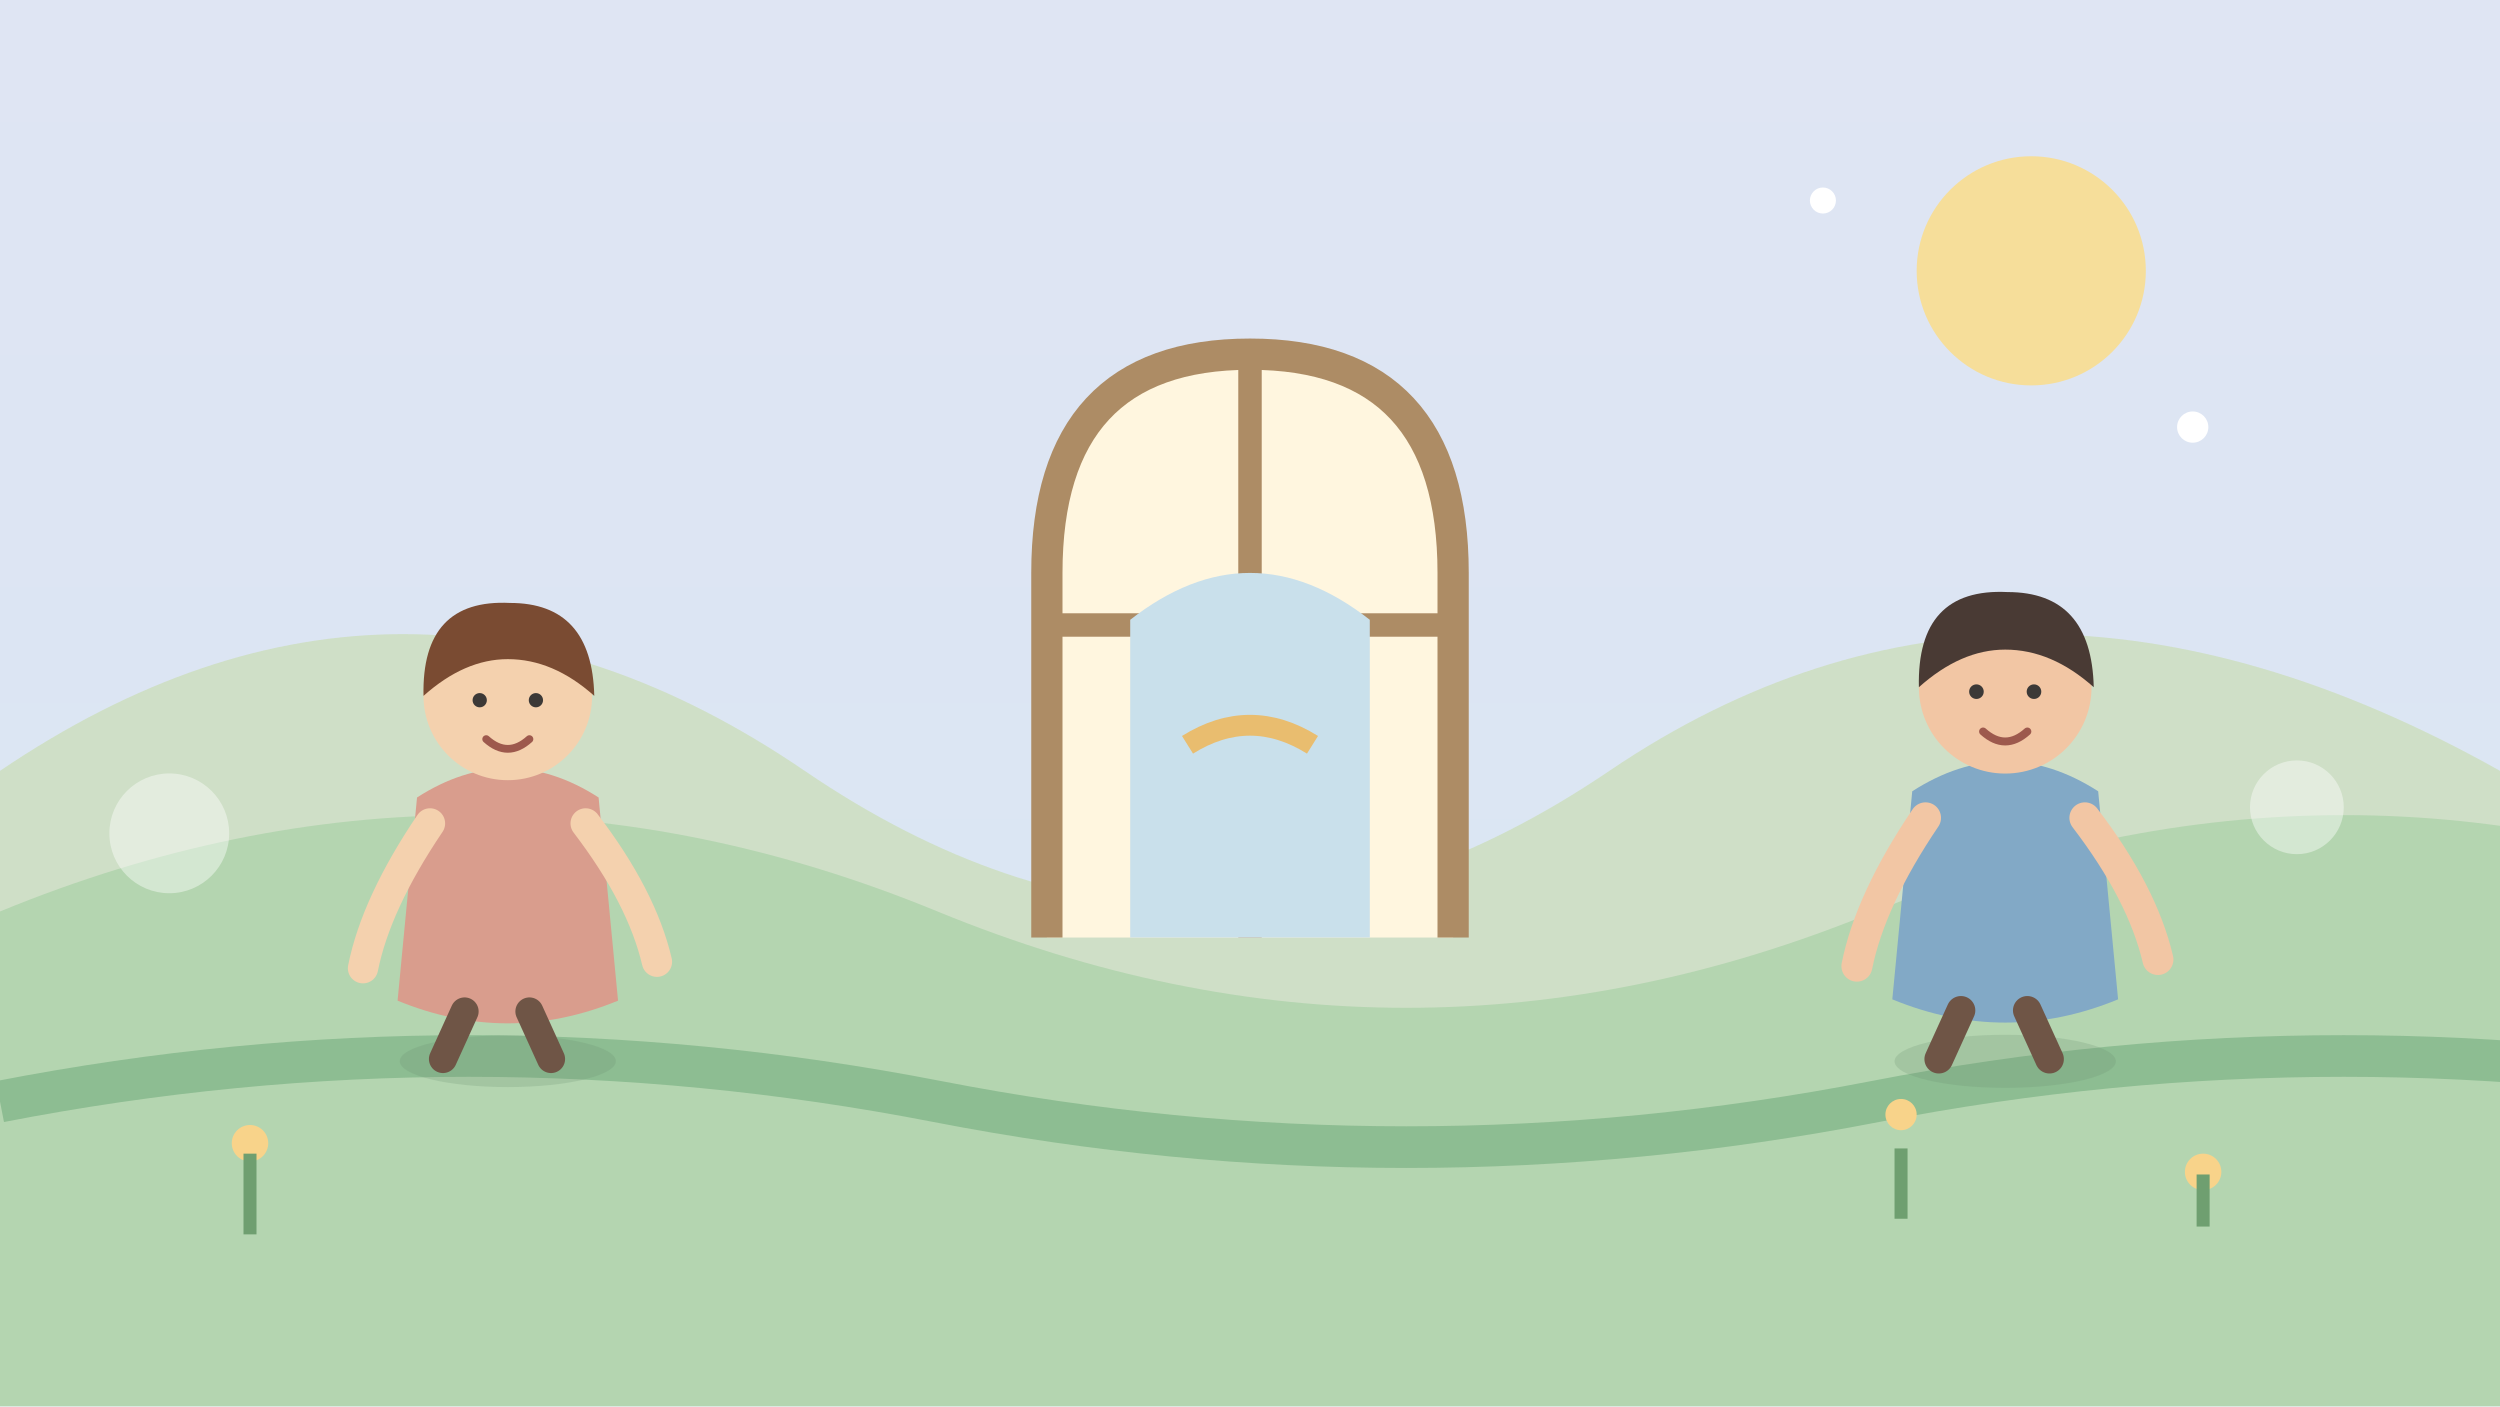
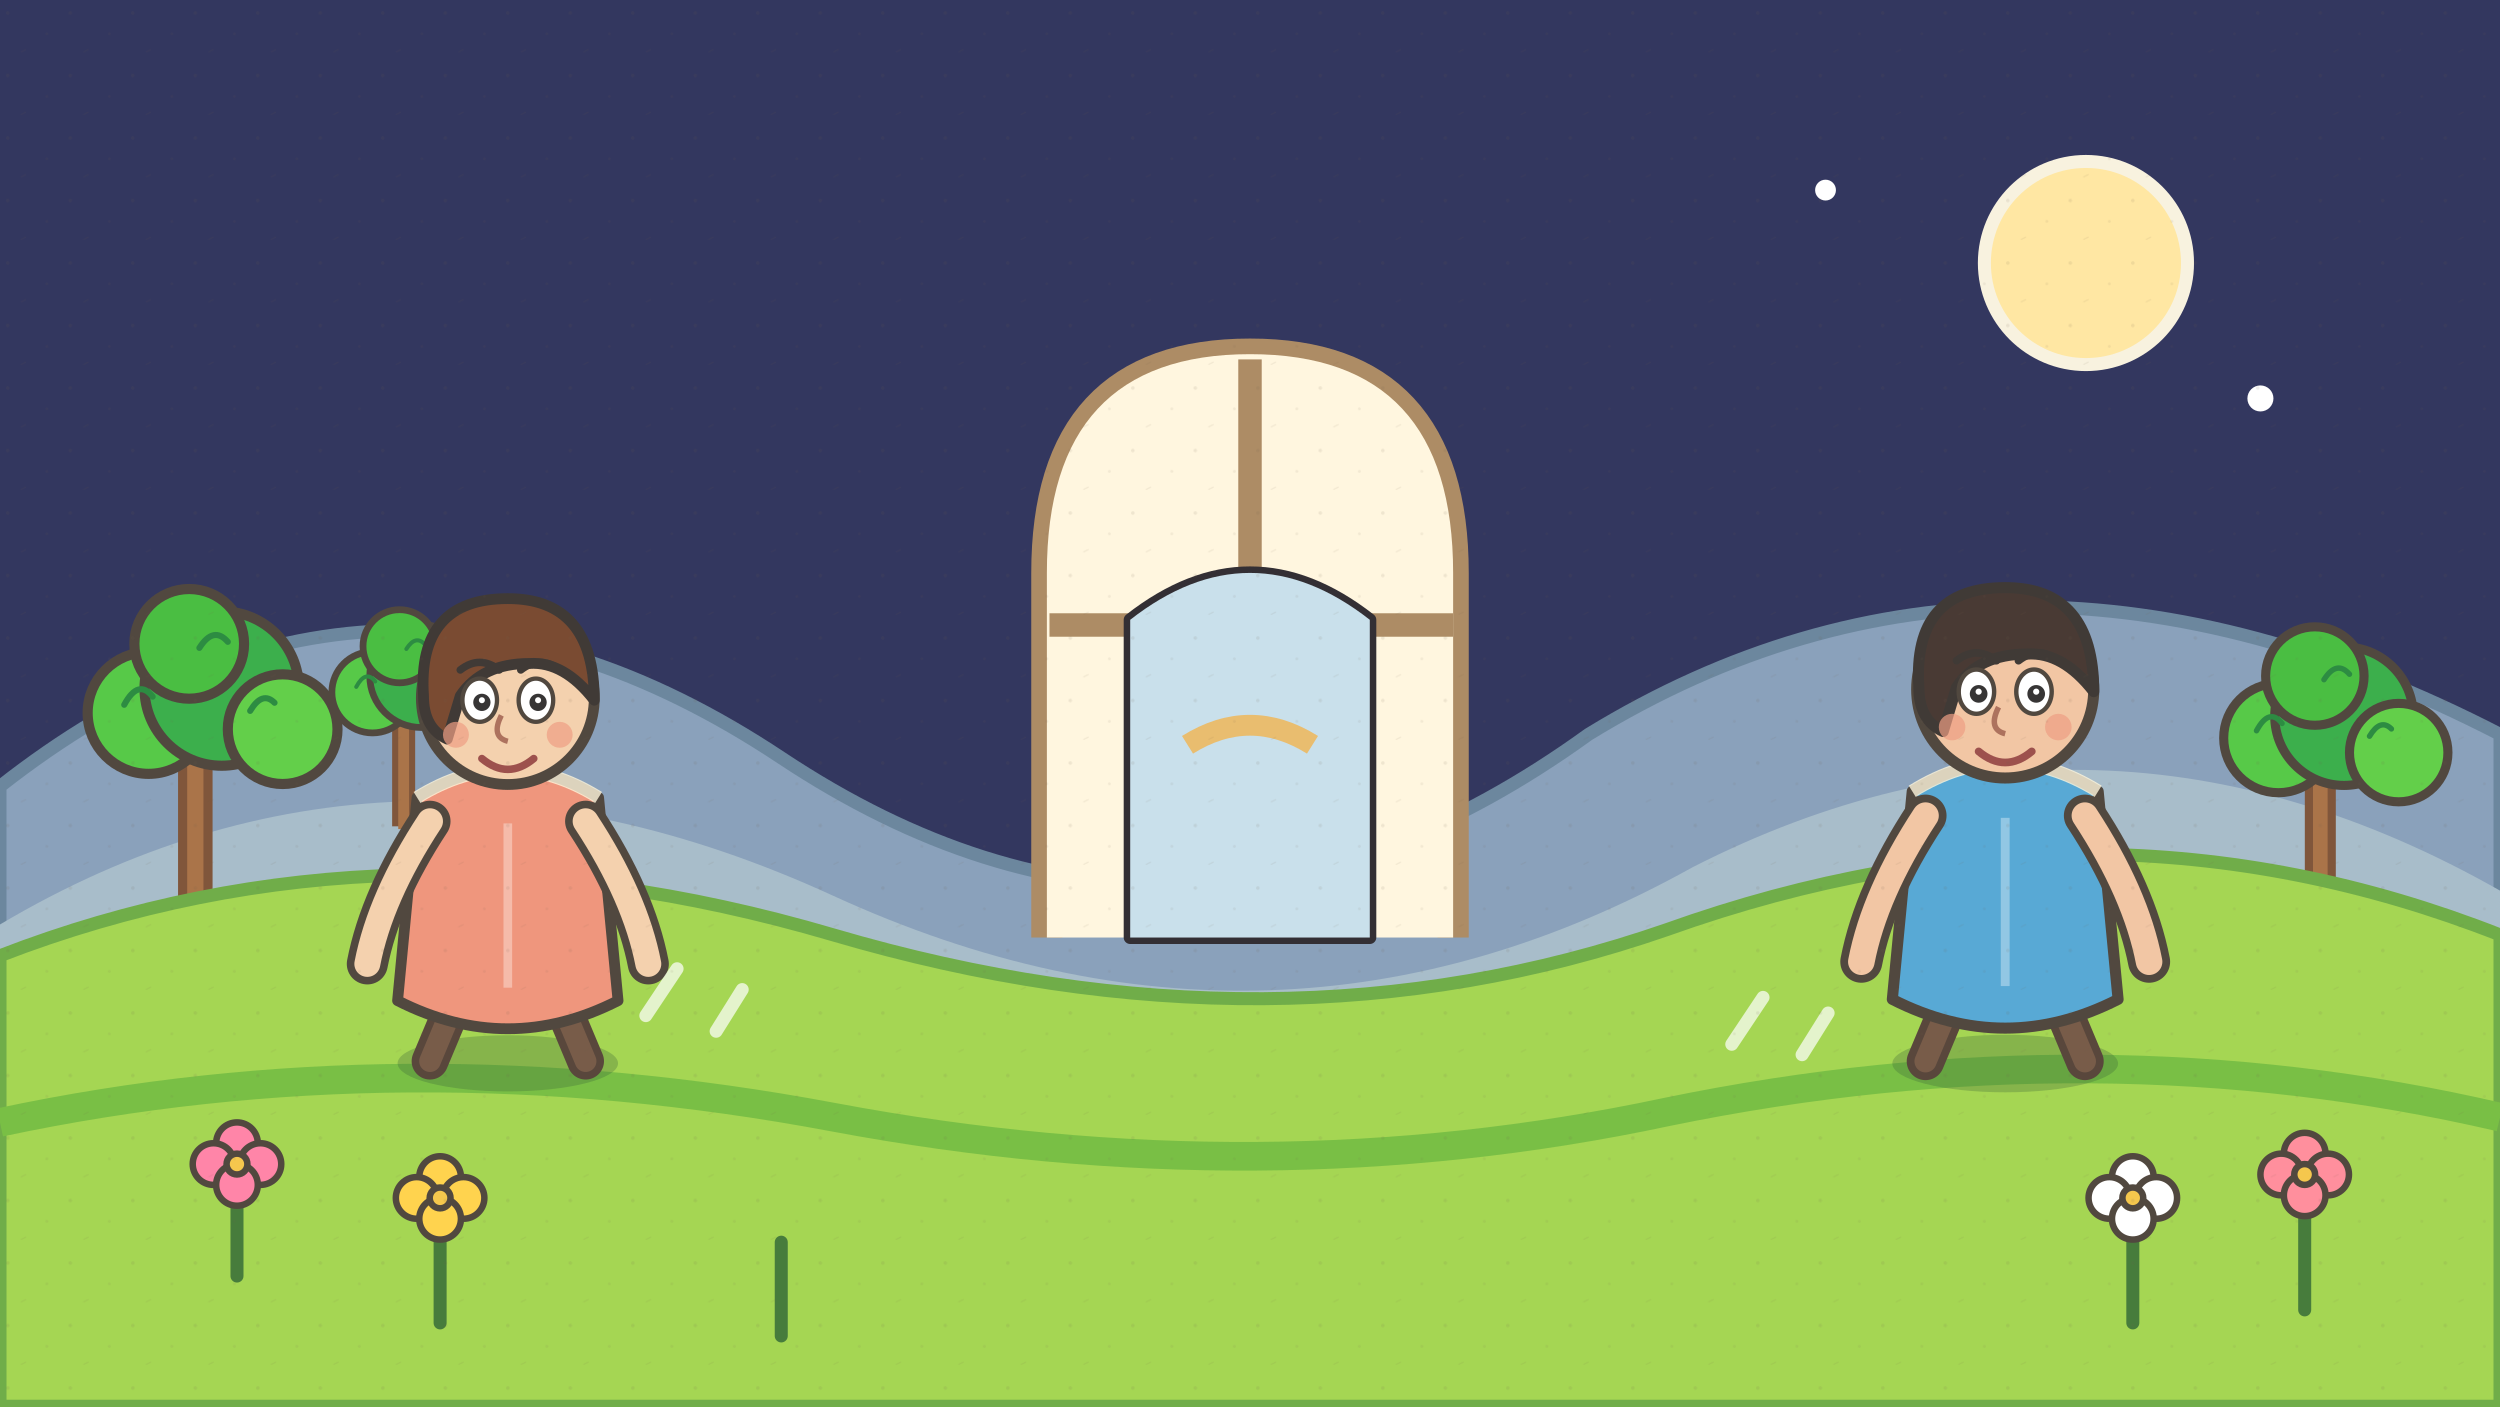
<svg xmlns="http://www.w3.org/2000/svg" viewBox="0 0 960 540">
  <defs>
-     <linearGradient id="sky" x2="0" y2="1">
-       <stop stop-color="#dfe5f3" />
-       <stop offset="1" stop-color="#d9e6f3" />
-     </linearGradient>
+     <pattern id="paper" width="24" height="24" patternUnits="userSpaceOnUse">
+       <circle cx="3" cy="5" r=".7" fill="#6f5d4b" opacity=".22" />
+       <circle cx="18" cy="13" r=".55" fill="#6f5d4b" opacity=".18" />
+       <path d="M8 20l2-1" stroke="#6f5d4b" stroke-width=".5" opacity=".18" />
+     </pattern>
  </defs>
-   <rect width="960" height="540" fill="url(#sky)" />
-   <circle cx="780" cy="104" r="44" fill="#f6de9a" />
-   <circle cx="700" cy="77" r="5" fill="#fff" />
-   <circle cx="842" cy="164" r="6" fill="#fff" />
-   <path d="M0 296q155-105 309 0t309 0 342 0v137H0z" fill="#c6dbaa" opacity=".6" />
-   <path d="M0 350q180-74 360 0t360 0 360 0v190H0z" fill="#b4d5b0" />
-   <path d="M0 423q180-35 360 0t360 0 360 0" fill="none" stroke="#8dbd92" stroke-width="16" />
-   <g>
-     <path d="M402 360V220q0-84 78-84t78 84v140" fill="#fff6df" stroke="#ad8c65" stroke-width="12" />
-     <path d="M480 138v222m-77-120h155" stroke="#ad8c65" stroke-width="9" />
-     <path d="M434 238q46-36 92 0v122h-92z" fill="#c9e0eb" />
-     <path d="M456 286q24-15 48 0" fill="none" stroke="#e9bd6f" stroke-width="8" />
+   <rect width="960" height="540" fill="#33375f" />
+   <circle cx="801" cy="101" r="39" fill="#ffe7a3" stroke="#f8f2df" stroke-width="5" />
+   <circle cx="701" cy="73" r="4" fill="#fff" />
+   <circle cx="868" cy="153" r="5" fill="#fff" />
+   <path d="M0 302Q145 188 300 291T610 282Q770 184 960 282V423H0Z" fill="#8aa1bb" stroke="#6c879e" stroke-width="5" />
+   <path d="M0 355Q150 266 320 344T650 333Q805 254 960 342V446H0Z" fill="#a8bdca" />
+   <g transform="translate(75 280) scale(0.78)" stroke="#51483f" stroke-width="5" stroke-linejoin="round">
+     <path d="M0 5v86" stroke="#80563b" stroke-width="17" />
+     <path d="M0 6v87" stroke="#aa7449" stroke-width="8" />
+     <circle cx="-23" cy="-8" r="30" fill="#57c948" />
+     <circle cx="13" cy="-20" r="38" fill="#3caf4c" />
+     <circle cx="43" cy="0" r="27" fill="#63cf4a" />
+     <circle cx="-3" cy="-42" r="27" fill="#4abe42" />
+     <path d="M-35-12q7-13 14-4m23-24q7-11 14-3m11 34q6-10 12-4" fill="none" stroke="#2d8c42" stroke-width="3" stroke-linecap="round" />
+   </g>
+   <g transform="translate(891 289) scale(0.7)" stroke="#51483f" stroke-width="5" stroke-linejoin="round">
+     <path d="M0 5v86" stroke="#80563b" stroke-width="17" />
+     <path d="M0 6v87" stroke="#aa7449" stroke-width="8" />
+     <circle cx="-23" cy="-8" r="30" fill="#57c948" />
+     <circle cx="13" cy="-20" r="38" fill="#3caf4c" />
+     <circle cx="43" cy="0" r="27" fill="#63cf4a" />
+     <circle cx="-3" cy="-42" r="27" fill="#4abe42" />
+     <path d="M-35-12q7-13 14-4m23-24q7-11 14-3m11 34q6-10 12-4" fill="none" stroke="#2d8c42" stroke-width="3" stroke-linecap="round" />
+   </g>
+   <g transform="translate(155 270) scale(0.52)" stroke="#51483f" stroke-width="5" stroke-linejoin="round">
+     <path d="M0 5v86" stroke="#80563b" stroke-width="17" />
+     <path d="M0 6v87" stroke="#aa7449" stroke-width="8" />
+     <circle cx="-23" cy="-8" r="30" fill="#57c948" />
+     <circle cx="13" cy="-20" r="38" fill="#3caf4c" />
+     <circle cx="43" cy="0" r="27" fill="#63cf4a" />
+     <circle cx="-3" cy="-42" r="27" fill="#4abe42" />
+     <path d="M-35-12q7-13 14-4m23-24q7-11 14-3m11 34q6-10 12-4" fill="none" stroke="#2d8c42" stroke-width="3" stroke-linecap="round" />
+   </g>
+   <path d="M0 367Q150 309 320 359T640 357Q805 298 960 359V540H0Z" fill="#a5d653" stroke="#70ad49" stroke-width="5" />
+   <path d="M0 431Q155 398 320 429T640 427Q805 393 960 429" fill="none" stroke="#79bf45" stroke-width="11" />
+   <g stroke="#332f34" stroke-width="5" stroke-linejoin="round" paint-order="stroke fill">
+     <g>
+       <path d="M402 360V220q0-84 78-84t78 84v140" fill="#fff6df" stroke="#ad8c65" stroke-width="12" />
+       <path d="M480 138v222m-77-120h155" stroke="#ad8c65" stroke-width="9" />
+       <path d="M434 238q46-36 92 0v122h-92z" fill="#c9e0eb" />
+       <path d="M456 286q24-15 48 0" fill="none" stroke="#e9bd6f" stroke-width="8" />
+     </g>
  </g>
  <g transform="translate(195 405) scale(0.83)">
-     <ellipse cx="0" cy="3" rx="50" ry="12" fill="#698f6f" opacity=".22" />
-     <path d="M-42-119 Q0-146 42-119 L51-25 Q0-4-51-25Z" fill="#d99d8d" />
-     <path d="M-36-107 Q-61-70-67-40 M36-107 Q62-73 69-43" fill="none" stroke="#f4d1ae" stroke-width="14" stroke-linecap="round" />
-     <path d="M-20-20l-10 22m40-22 10 22" fill="none" stroke="#6f5546" stroke-width="13" stroke-linecap="round" />
-     <circle cx="0" cy="-166" r="39" fill="#f4d1ae" />
-     <path d="M-39-166Q-40-211 1-209q38 0 39 43-19-17-40-17-20 0-39 17" fill="#7a4b32" />
-     <circle cx="-13" cy="-164" r="3.3" fill="#3c3937" />
-     <circle cx="13" cy="-164" r="3.3" fill="#3c3937" />
-     <path d="M-10-146q10 9 20 0" fill="none" stroke="#9d594d" stroke-width="3.6" stroke-linecap="round" />
+     <ellipse cx="0" cy="4" rx="51" ry="13" fill="#365d36" opacity=".28" />
+     <path d="M-23-28l-13 31m59-31L36 3" fill="none" stroke="#59473c" stroke-width="17" stroke-linecap="round" />
+     <path d="M-23-28l-13 31m59-31L36 3" fill="none" stroke="#785c49" stroke-width="10" stroke-linecap="round" />
+     <path d="M-42-119Q0-145 42-119L51-25Q0 1-51-25Z" fill="#ef967d" stroke="#51483f" stroke-width="5" stroke-linejoin="round" />
+     <path d="M-36-108Q-59-73-65-42M36-108Q59-73 65-42" fill="none" stroke="#51483f" stroke-width="19" stroke-linecap="round" />
+     <path d="M-36-108Q-59-73-65-42M36-108Q59-73 65-42" fill="none" stroke="#f4d1ae" stroke-width="12" stroke-linecap="round" />
+     <path d="M-42-119Q0-145 42-119" fill="none" stroke="#fff6dc" stroke-width="6" opacity=".8" />
+     <circle cx="0" cy="-165" r="40" fill="#f4d1ae" stroke="#51483f" stroke-width="5" />
+     <path d="M-39-166Q-42-211 0-211Q40-211 40-164Q26-182 10-181Q-12-181-22-166L-28-146Q-39-151-39-166Z" fill="#7a4b32" stroke="#403a36" stroke-width="5" stroke-linejoin="round" />
+     <ellipse cx="-13" cy="-164" rx="8" ry="10" fill="#fff" stroke="#51483f" stroke-width="2" />
+     <ellipse cx="13" cy="-164" rx="8" ry="10" fill="#fff" stroke="#51483f" stroke-width="2" />
+     <circle cx="-12" cy="-163" r="4" fill="#373535" />
+     <circle cx="14" cy="-163" r="4" fill="#373535" />
+     <circle cx="-12" cy="-164" r="1.4" fill="#fff" />
+     <circle cx="14" cy="-164" r="1.4" fill="#fff" />
+     <path d="M-22-178q9-7 18 0m10 0q9-7 18 0" fill="none" stroke="#403a36" stroke-width="3.5" stroke-linecap="round" />
+     <path d="M-3-157q-5 10 3 12" fill="none" stroke="#ad725e" stroke-width="2.5" />
+     <circle cx="-24" cy="-148" r="6" fill="#ee9e83" opacity=".7" />
+     <circle cx="24" cy="-148" r="6" fill="#ee9e83" opacity=".7" />
+     <path d="M-12-137Q0-127 12-137" fill="none" stroke="#9d514d" stroke-width="3.5" stroke-linecap="round" />
+     <path d="M0-107v76" stroke="#fff" stroke-width="4" opacity=".35" />
  </g>
  <g transform="translate(770 405) scale(0.85)">
-     <ellipse cx="0" cy="3" rx="50" ry="12" fill="#698f6f" opacity=".22" />
-     <path d="M-42-119 Q0-146 42-119 L51-25 Q0-4-51-25Z" fill="#82a9c6" />
-     <path d="M-36-107 Q-61-70-67-40 M36-107 Q62-73 69-43" fill="none" stroke="#f2c6a4" stroke-width="14" stroke-linecap="round" />
-     <path d="M-20-20l-10 22m40-22 10 22" fill="none" stroke="#6f5546" stroke-width="13" stroke-linecap="round" />
-     <circle cx="0" cy="-166" r="39" fill="#f2c6a4" />
-     <path d="M-39-166Q-40-211 1-209q38 0 39 43-19-17-40-17-20 0-39 17" fill="#493a34" />
-     <circle cx="-13" cy="-164" r="3.3" fill="#3c3937" />
-     <circle cx="13" cy="-164" r="3.3" fill="#3c3937" />
-     <path d="M-10-146q10 9 20 0" fill="none" stroke="#9d594d" stroke-width="3.6" stroke-linecap="round" />
+     <ellipse cx="0" cy="4" rx="51" ry="13" fill="#365d36" opacity=".28" />
+     <path d="M-23-28l-13 31m59-31L36 3" fill="none" stroke="#59473c" stroke-width="17" stroke-linecap="round" />
+     <path d="M-23-28l-13 31m59-31L36 3" fill="none" stroke="#785c49" stroke-width="10" stroke-linecap="round" />
+     <path d="M-42-119Q0-145 42-119L51-25Q0 1-51-25Z" fill="#58a9d5" stroke="#51483f" stroke-width="5" stroke-linejoin="round" />
+     <path d="M-36-108Q-59-73-65-42M36-108Q59-73 65-42" fill="none" stroke="#51483f" stroke-width="19" stroke-linecap="round" />
+     <path d="M-36-108Q-59-73-65-42M36-108Q59-73 65-42" fill="none" stroke="#f2c6a4" stroke-width="12" stroke-linecap="round" />
+     <path d="M-42-119Q0-145 42-119" fill="none" stroke="#fff6dc" stroke-width="6" opacity=".8" />
+     <circle cx="0" cy="-165" r="40" fill="#f2c6a4" stroke="#51483f" stroke-width="5" />
+     <path d="M-39-166Q-42-211 0-211Q40-211 40-164Q26-182 10-181Q-12-181-22-166L-28-146Q-39-151-39-166Z" fill="#493a34" stroke="#403a36" stroke-width="5" stroke-linejoin="round" />
+     <ellipse cx="-13" cy="-164" rx="8" ry="10" fill="#fff" stroke="#51483f" stroke-width="2" />
+     <ellipse cx="13" cy="-164" rx="8" ry="10" fill="#fff" stroke="#51483f" stroke-width="2" />
+     <circle cx="-12" cy="-163" r="4" fill="#373535" />
+     <circle cx="14" cy="-163" r="4" fill="#373535" />
+     <circle cx="-12" cy="-164" r="1.4" fill="#fff" />
+     <circle cx="14" cy="-164" r="1.4" fill="#fff" />
+     <path d="M-22-178q9-7 18 0m10 0q9-7 18 0" fill="none" stroke="#403a36" stroke-width="3.5" stroke-linecap="round" />
+     <path d="M-3-157q-5 10 3 12" fill="none" stroke="#ad725e" stroke-width="2.5" />
+     <circle cx="-24" cy="-148" r="6" fill="#ee9e83" opacity=".7" />
+     <circle cx="24" cy="-148" r="6" fill="#ee9e83" opacity=".7" />
+     <path d="M-12-137Q0-127 12-137" fill="none" stroke="#9d514d" stroke-width="3.5" stroke-linecap="round" />
+     <path d="M0-107v76" stroke="#fff" stroke-width="4" opacity=".35" />
  </g>
-   <g fill="#f8d38a">
-     <circle cx="96" cy="439" r="7" />
-     <circle cx="846" cy="450" r="7" />
-     <circle cx="730" cy="428" r="6" />
+   <g stroke="#477c3c" stroke-width="5" stroke-linecap="round">
+     <path d="M91 490v-43m78 61v-48m650 48v-49m66 44v-37m-585 47v-36" />
  </g>
-   <g stroke="#6f9f70" stroke-width="5">
-     <path d="M96 474v-31m750 28v-20m-116 17v-27" />
+   <g stroke="#51483f" stroke-width="2.5">
+     <g fill="#ff85a8">
+       <circle cx="91" cy="439" r="8" />
+       <circle cx="82" cy="447" r="8" />
+       <circle cx="100" cy="447" r="8" />
+       <circle cx="91" cy="455" r="8" />
+     </g>
+     <g fill="#ffd34e">
+       <circle cx="169" cy="452" r="8" />
+       <circle cx="160" cy="460" r="8" />
+       <circle cx="178" cy="460" r="8" />
+       <circle cx="169" cy="468" r="8" />
+     </g>
+     <g fill="#fff">
+       <circle cx="819" cy="452" r="8" />
+       <circle cx="810" cy="460" r="8" />
+       <circle cx="828" cy="460" r="8" />
+       <circle cx="819" cy="468" r="8" />
+     </g>
+     <g fill="#ff8f9d">
+       <circle cx="885" cy="443" r="8" />
+       <circle cx="876" cy="451" r="8" />
+       <circle cx="894" cy="451" r="8" />
+       <circle cx="885" cy="459" r="8" />
+     </g>
+     <circle cx="91" cy="447" r="4" fill="#f5c74d" />
+     <circle cx="169" cy="460" r="4" fill="#f5c74d" />
+     <circle cx="819" cy="460" r="4" fill="#f5c74d" />
+     <circle cx="885" cy="451" r="4" fill="#f5c74d" />
  </g>
-   <g fill="#fff" opacity=".42">
-     <circle cx="65" cy="320" r="23" />
-     <circle cx="882" cy="310" r="18" />
+   <g fill="none" stroke="#fff" stroke-width="5" stroke-linecap="round" opacity=".7">
+     <path d="M248 390l12-18m15 24 10-16m380 21 12-18m15 22 10-16" />
  </g>
+   <rect width="960" height="540" fill="url(#paper)" opacity=".48" pointer-events="none" />
</svg>
